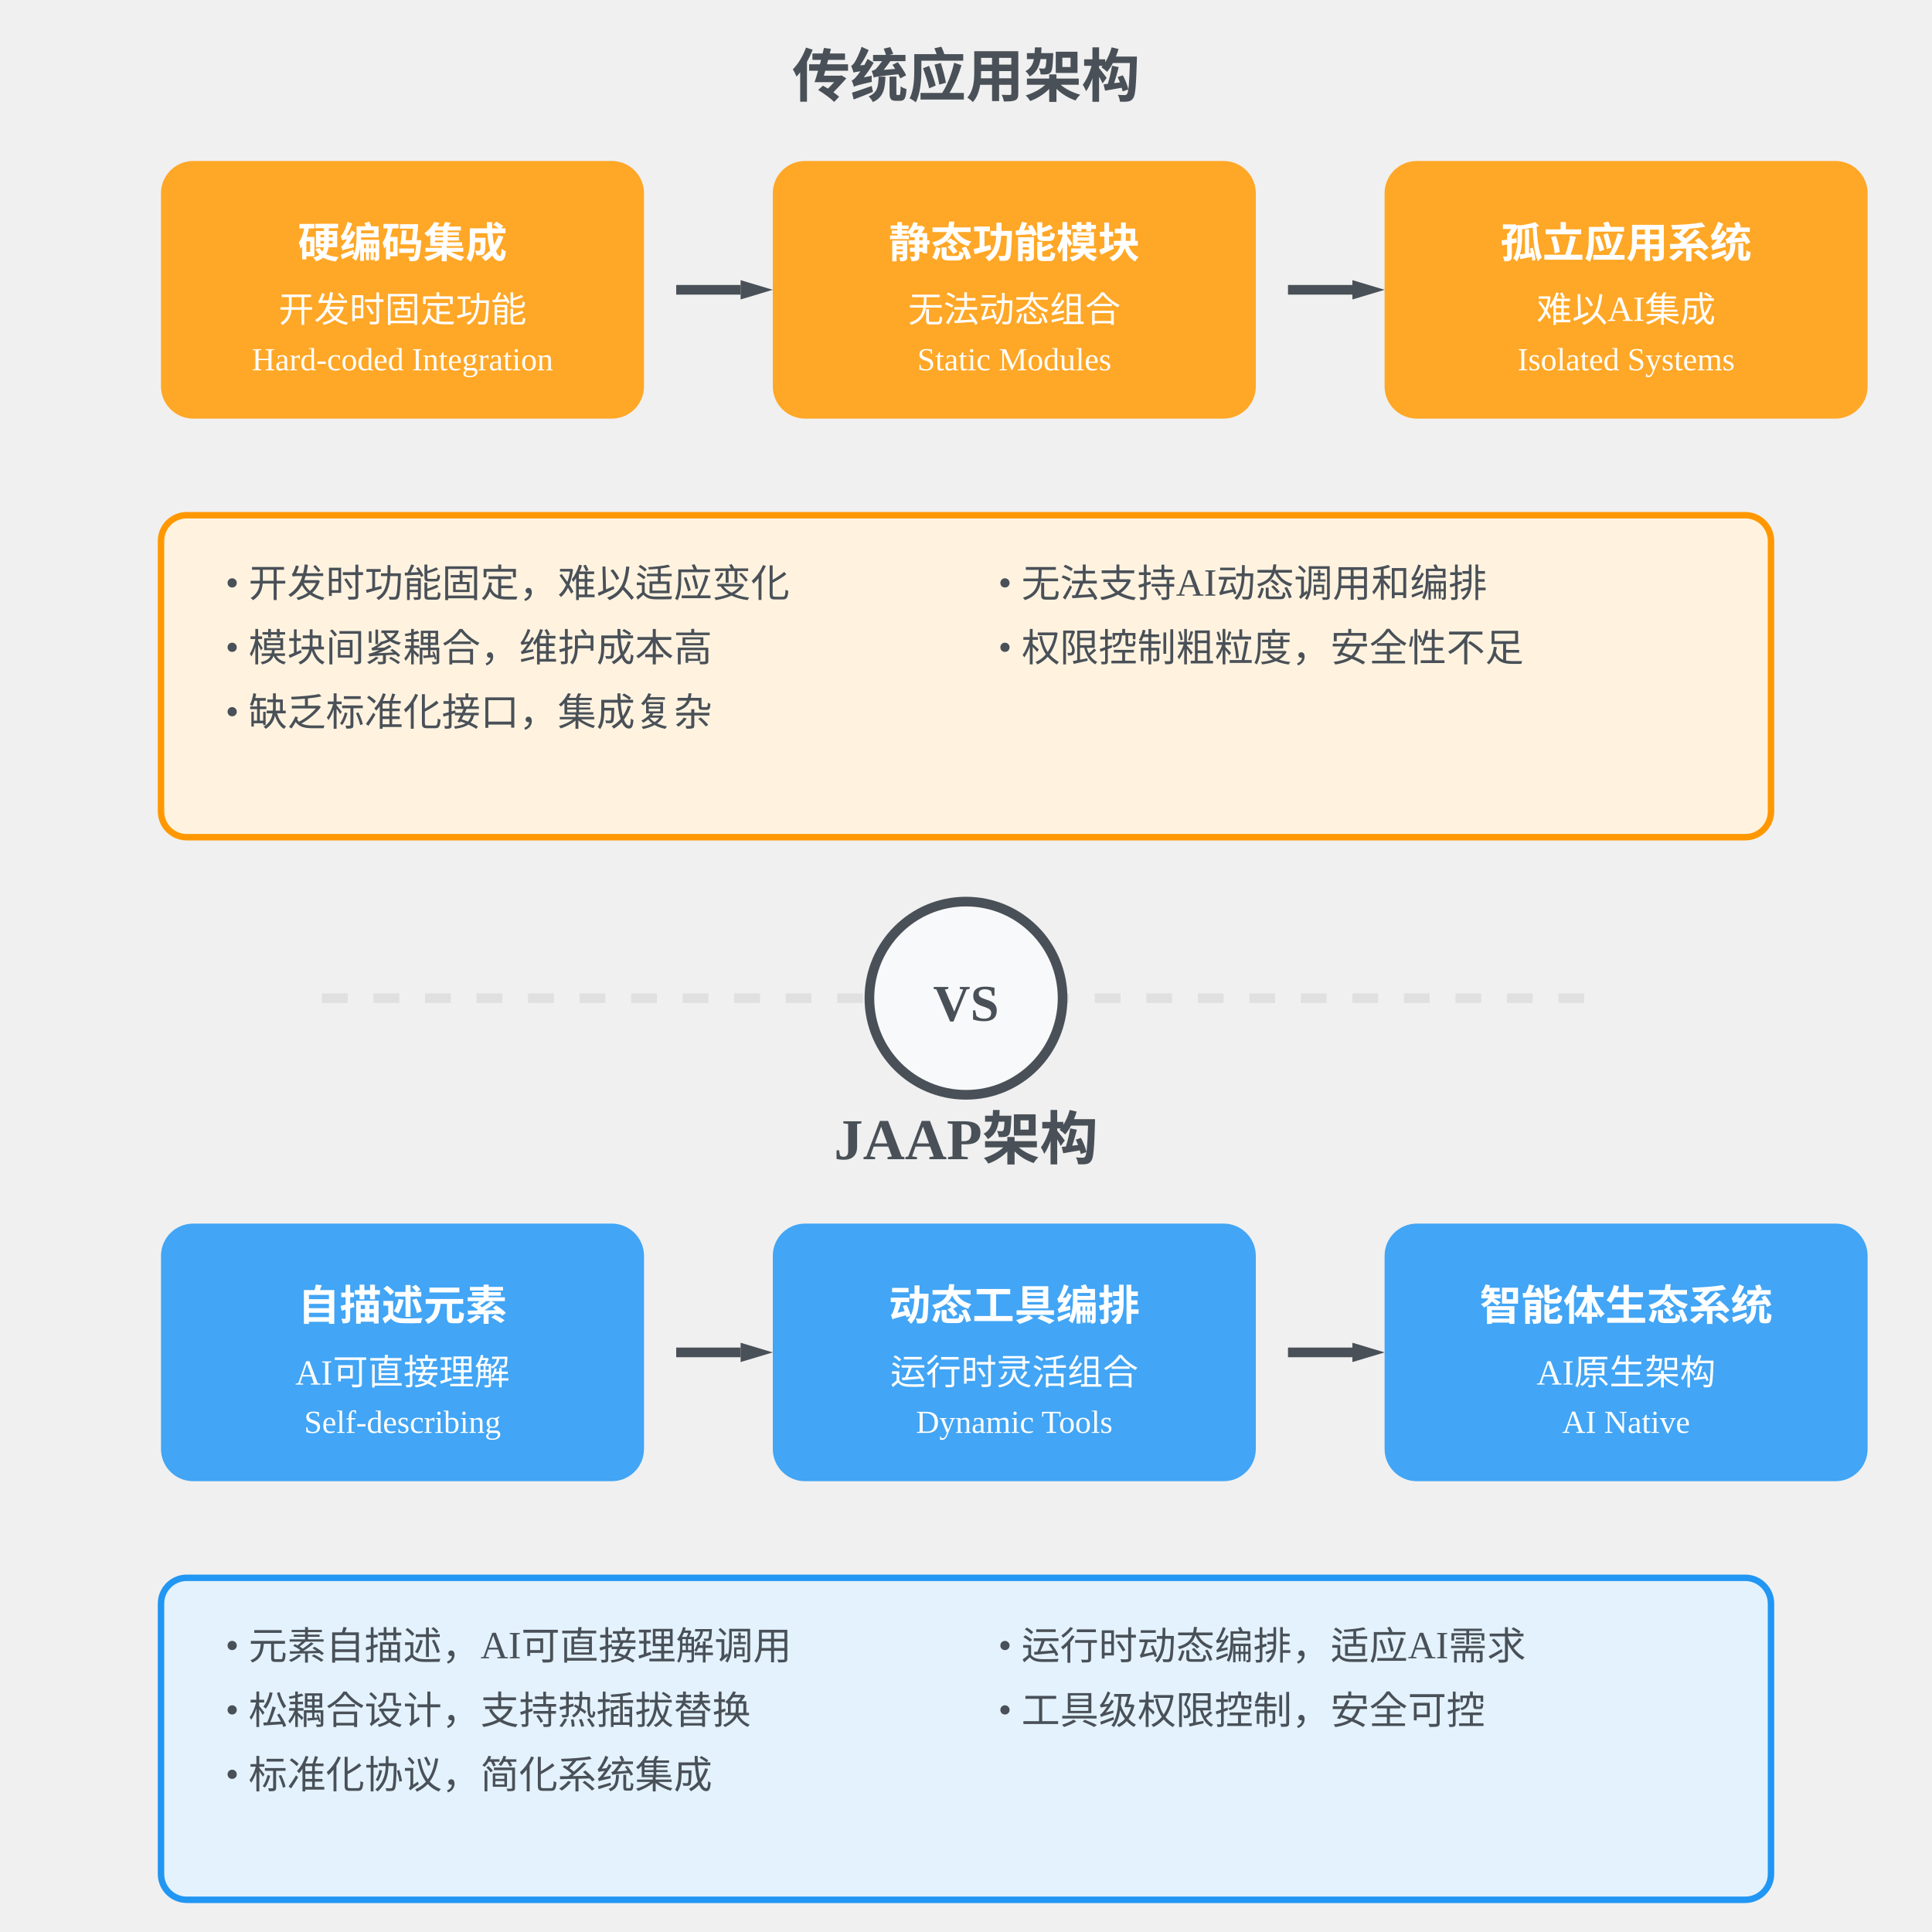
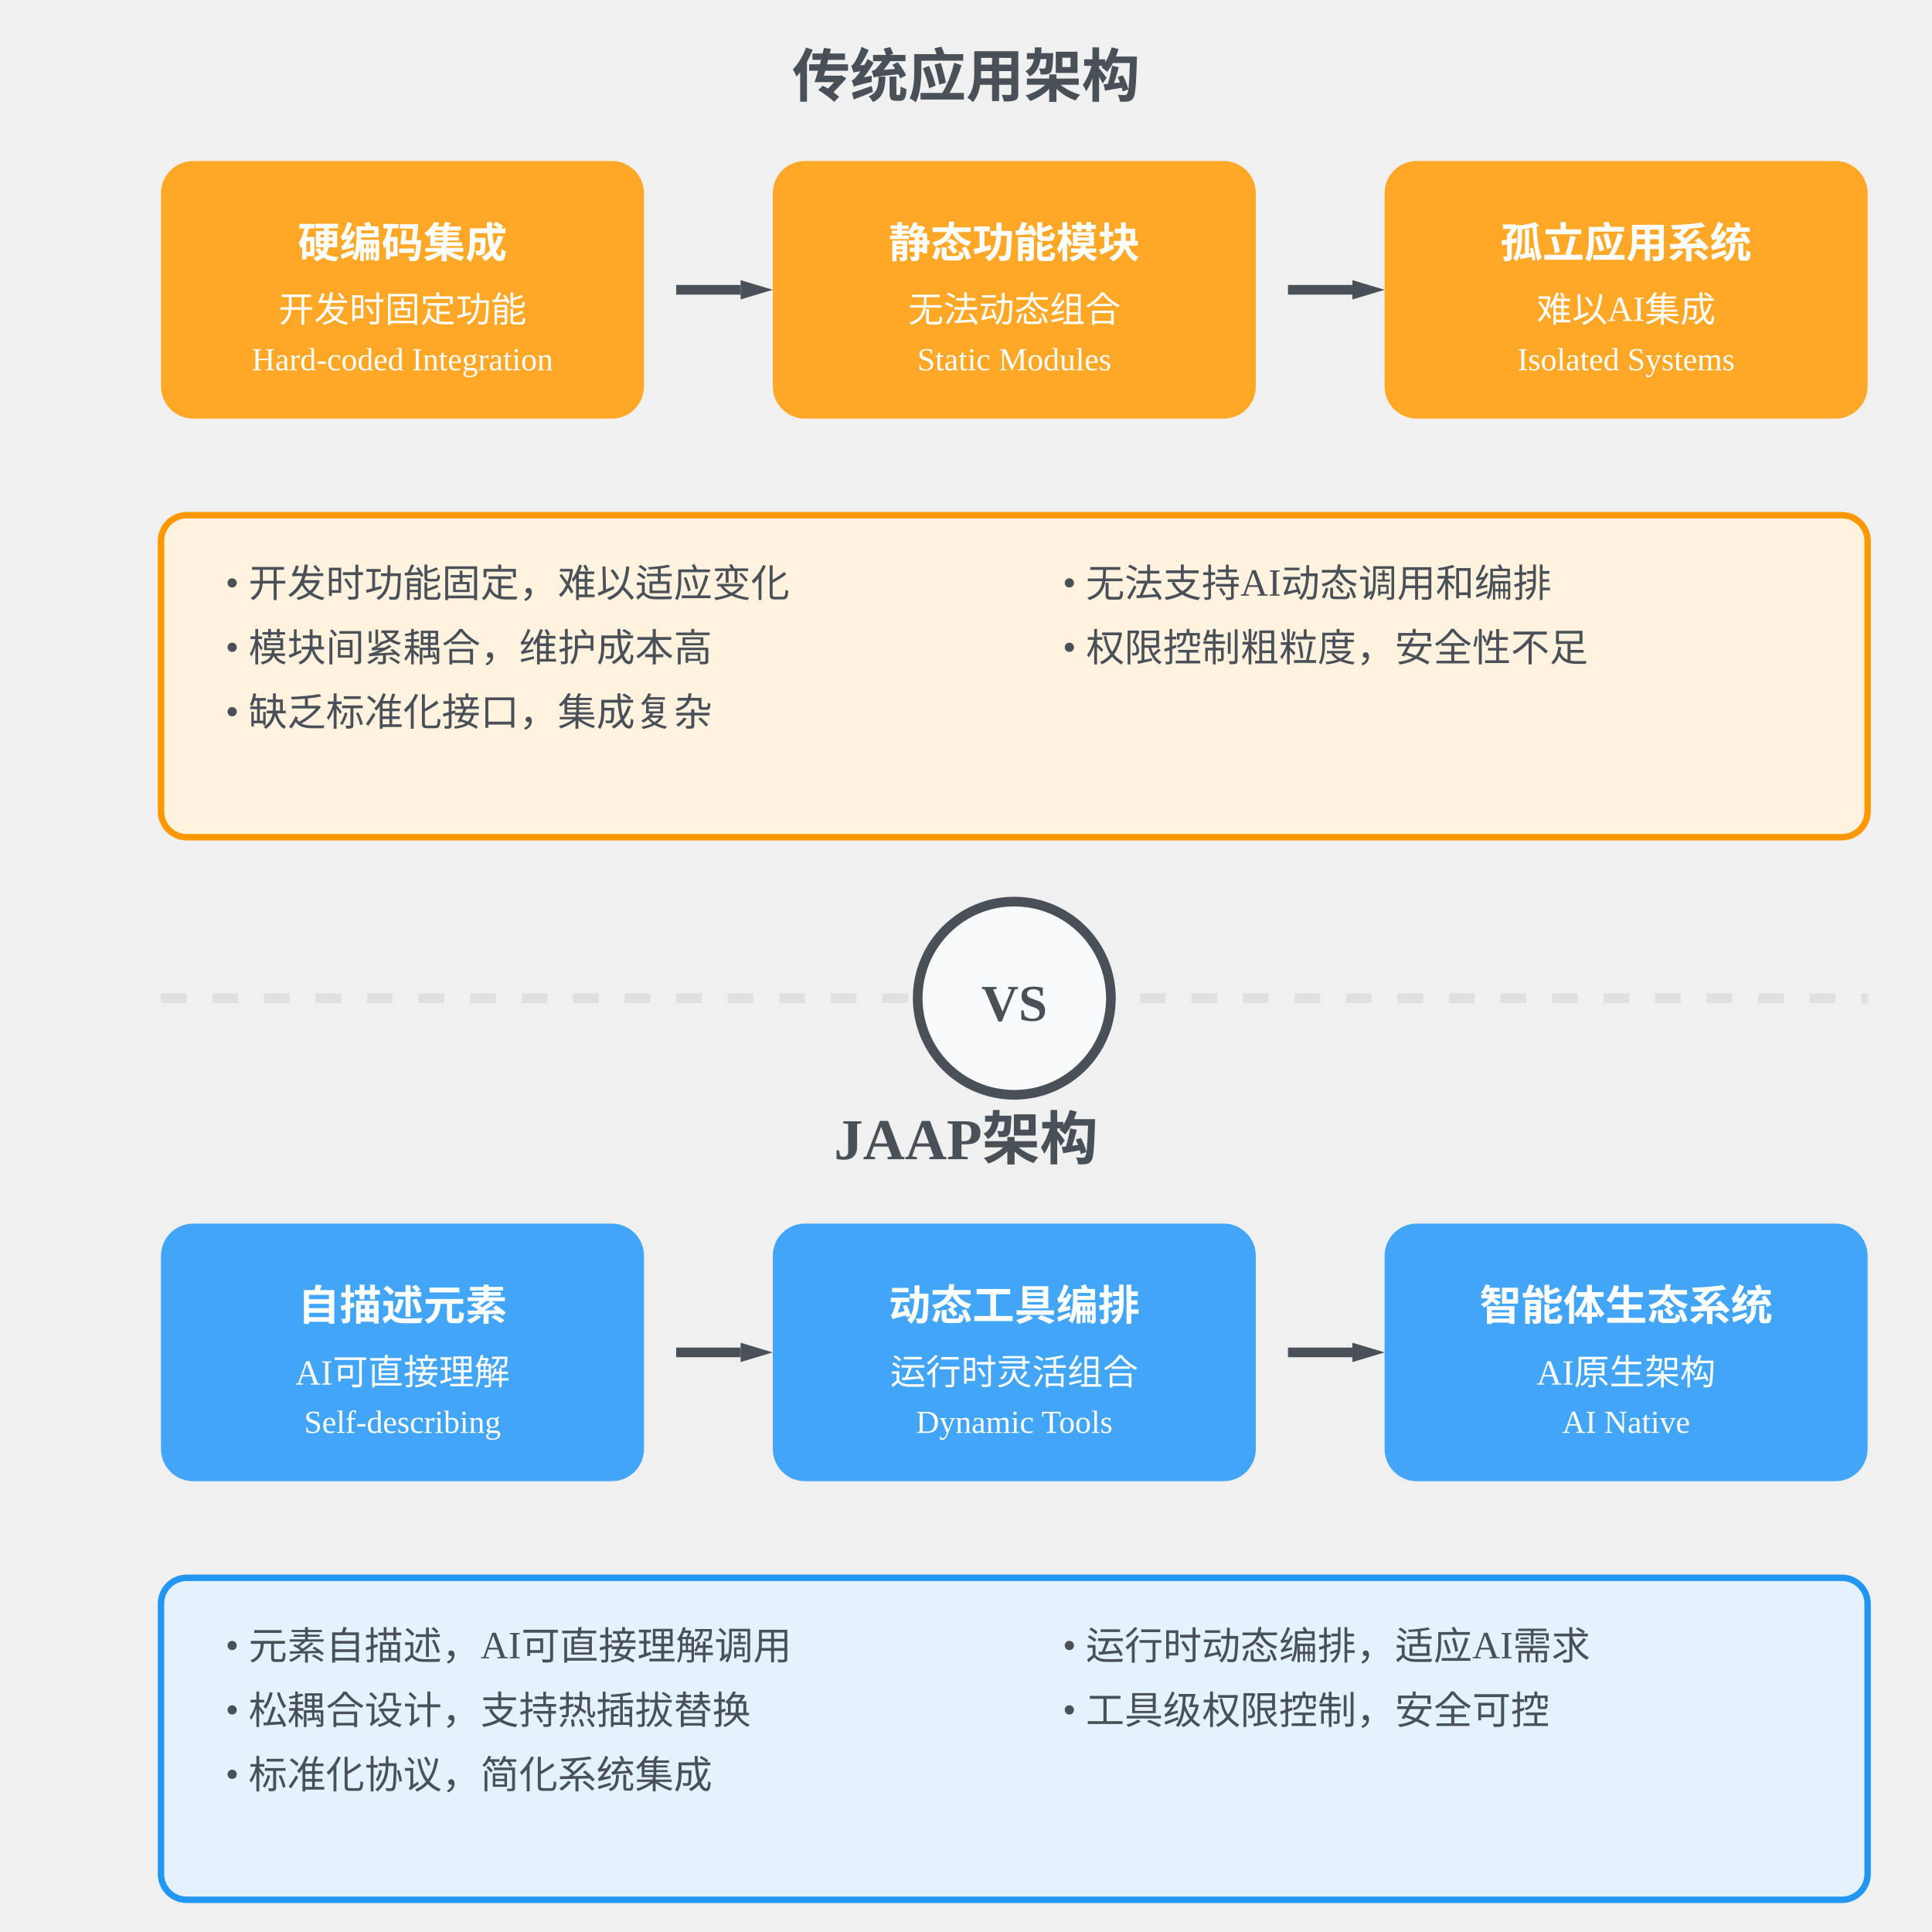
<svg xmlns="http://www.w3.org/2000/svg" width="600" height="600" viewBox="0 0 600 600">
  <text x="300" y="30" text-anchor="middle" font-size="18" font-weight="bold" fill="#495057">传统应用架构</text>
  <g transform="translate(50, 50)">
    <rect x="0" y="0" width="150" height="80" rx="10" fill="#ffa726" />
    <text x="75" y="30" text-anchor="middle" font-size="13" font-weight="bold" fill="white">硬编码集成</text>
    <text x="75" y="50" text-anchor="middle" font-size="11" fill="white">开发时固定功能</text>
    <text x="75" y="65" text-anchor="middle" font-size="10" fill="white">Hard-coded Integration</text>
    <path d="M 160 40 L 180 40" stroke="#495057" stroke-width="3" fill="none" />
    <polygon points="180,37 190,40 180,43" fill="#495057" />
    <rect x="190" y="0" width="150" height="80" rx="10" fill="#ffa726" />
    <text x="265" y="30" text-anchor="middle" font-size="13" font-weight="bold" fill="white">静态功能模块</text>
    <text x="265" y="50" text-anchor="middle" font-size="11" fill="white">无法动态组合</text>
    <text x="265" y="65" text-anchor="middle" font-size="10" fill="white">Static Modules</text>
    <path d="M 350 40 L 370 40" stroke="#495057" stroke-width="3" fill="none" />
    <polygon points="370,37 380,40 370,43" fill="#495057" />
    <rect x="380" y="0" width="150" height="80" rx="10" fill="#ffa726" />
    <text x="455" y="30" text-anchor="middle" font-size="13" font-weight="bold" fill="white">孤立应用系统</text>
    <text x="455" y="50" text-anchor="middle" font-size="11" fill="white">难以AI集成</text>
    <text x="455" y="65" text-anchor="middle" font-size="10" fill="white">Isolated Systems</text>
  </g>
  <g transform="translate(50, 160)">
-     <rect x="0" y="0" width="500" height="100" rx="8" fill="#fff3e0" stroke="#ff9800" stroke-width="2" />
+     <rect x="0" y="0" width="530" height="100" rx="8" fill="#fff3e0" stroke="#ff9800" stroke-width="2" />
    <text x="20" y="25" font-size="12" fill="#495057">• 开发时功能固定，难以适应变化</text>
    <text x="20" y="45" font-size="12" fill="#495057">• 模块间紧耦合，维护成本高</text>
    <text x="20" y="65" font-size="12" fill="#495057">• 缺乏标准化接口，集成复杂</text>
-     <text x="260" y="25" font-size="12" fill="#495057">• 无法支持AI动态调用和编排</text>
-     <text x="260" y="45" font-size="12" fill="#495057">• 权限控制粗粒度，安全性不足</text>
+     <text x="280" y="25" font-size="12" fill="#495057">• 无法支持AI动态调用和编排</text>
+     <text x="280" y="45" font-size="12" fill="#495057">• 权限控制粗粒度，安全性不足</text>
  </g>
-   <line x1="100" y1="310" x2="500" y2="310" stroke="#e0e0e0" stroke-width="3" stroke-dasharray="8,8" />
-   <circle cx="300" cy="310" r="30" fill="#f8f9fa" stroke="#495057" stroke-width="3" />
-   <text x="300" y="317" text-anchor="middle" font-size="16" font-weight="bold" fill="#495057">VS</text>
+   <line x1="50" y1="310" x2="580" y2="310" stroke="#e0e0e0" stroke-width="3" stroke-dasharray="8,8" />
+   <circle cx="315" cy="310" r="30" fill="#f8f9fa" stroke="#495057" stroke-width="3" />
+   <text x="315" y="317" text-anchor="middle" font-size="16" font-weight="bold" fill="#495057">VS</text>
  <text x="300" y="360" text-anchor="middle" font-size="18" font-weight="bold" fill="#495057">JAAP架构</text>
  <g transform="translate(50, 380)">
    <rect x="0" y="0" width="150" height="80" rx="10" fill="#42a5f5" />
    <text x="75" y="30" text-anchor="middle" font-size="13" font-weight="bold" fill="white">自描述元素</text>
    <text x="75" y="50" text-anchor="middle" font-size="11" fill="white">AI可直接理解</text>
    <text x="75" y="65" text-anchor="middle" font-size="10" fill="white">Self-describing</text>
    <path d="M 160 40 L 180 40" stroke="#495057" stroke-width="3" fill="none" />
    <polygon points="180,37 190,40 180,43" fill="#495057" />
    <rect x="190" y="0" width="150" height="80" rx="10" fill="#42a5f5" />
    <text x="265" y="30" text-anchor="middle" font-size="13" font-weight="bold" fill="white">动态工具编排</text>
    <text x="265" y="50" text-anchor="middle" font-size="11" fill="white">运行时灵活组合</text>
    <text x="265" y="65" text-anchor="middle" font-size="10" fill="white">Dynamic Tools</text>
    <path d="M 350 40 L 370 40" stroke="#495057" stroke-width="3" fill="none" />
    <polygon points="370,37 380,40 370,43" fill="#495057" />
    <rect x="380" y="0" width="150" height="80" rx="10" fill="#42a5f5" />
    <text x="455" y="30" text-anchor="middle" font-size="13" font-weight="bold" fill="white">智能体生态系统</text>
    <text x="455" y="50" text-anchor="middle" font-size="11" fill="white">AI原生架构</text>
    <text x="455" y="65" text-anchor="middle" font-size="10" fill="white">AI Native</text>
  </g>
  <g transform="translate(50, 490)">
-     <rect x="0" y="0" width="500" height="100" rx="8" fill="#e3f2fd" stroke="#2196f3" stroke-width="2" />
+     <rect x="0" y="0" width="530" height="100" rx="8" fill="#e3f2fd" stroke="#2196f3" stroke-width="2" />
    <text x="20" y="25" font-size="12" fill="#495057">• 元素自描述，AI可直接理解调用</text>
    <text x="20" y="45" font-size="12" fill="#495057">• 松耦合设计，支持热插拔替换</text>
    <text x="20" y="65" font-size="12" fill="#495057">• 标准化协议，简化系统集成</text>
-     <text x="260" y="25" font-size="12" fill="#495057">• 运行时动态编排，适应AI需求</text>
-     <text x="260" y="45" font-size="12" fill="#495057">• 工具级权限控制，安全可控</text>
+     <text x="280" y="25" font-size="12" fill="#495057">• 运行时动态编排，适应AI需求</text>
+     <text x="280" y="45" font-size="12" fill="#495057">• 工具级权限控制，安全可控</text>
  </g>
</svg>
